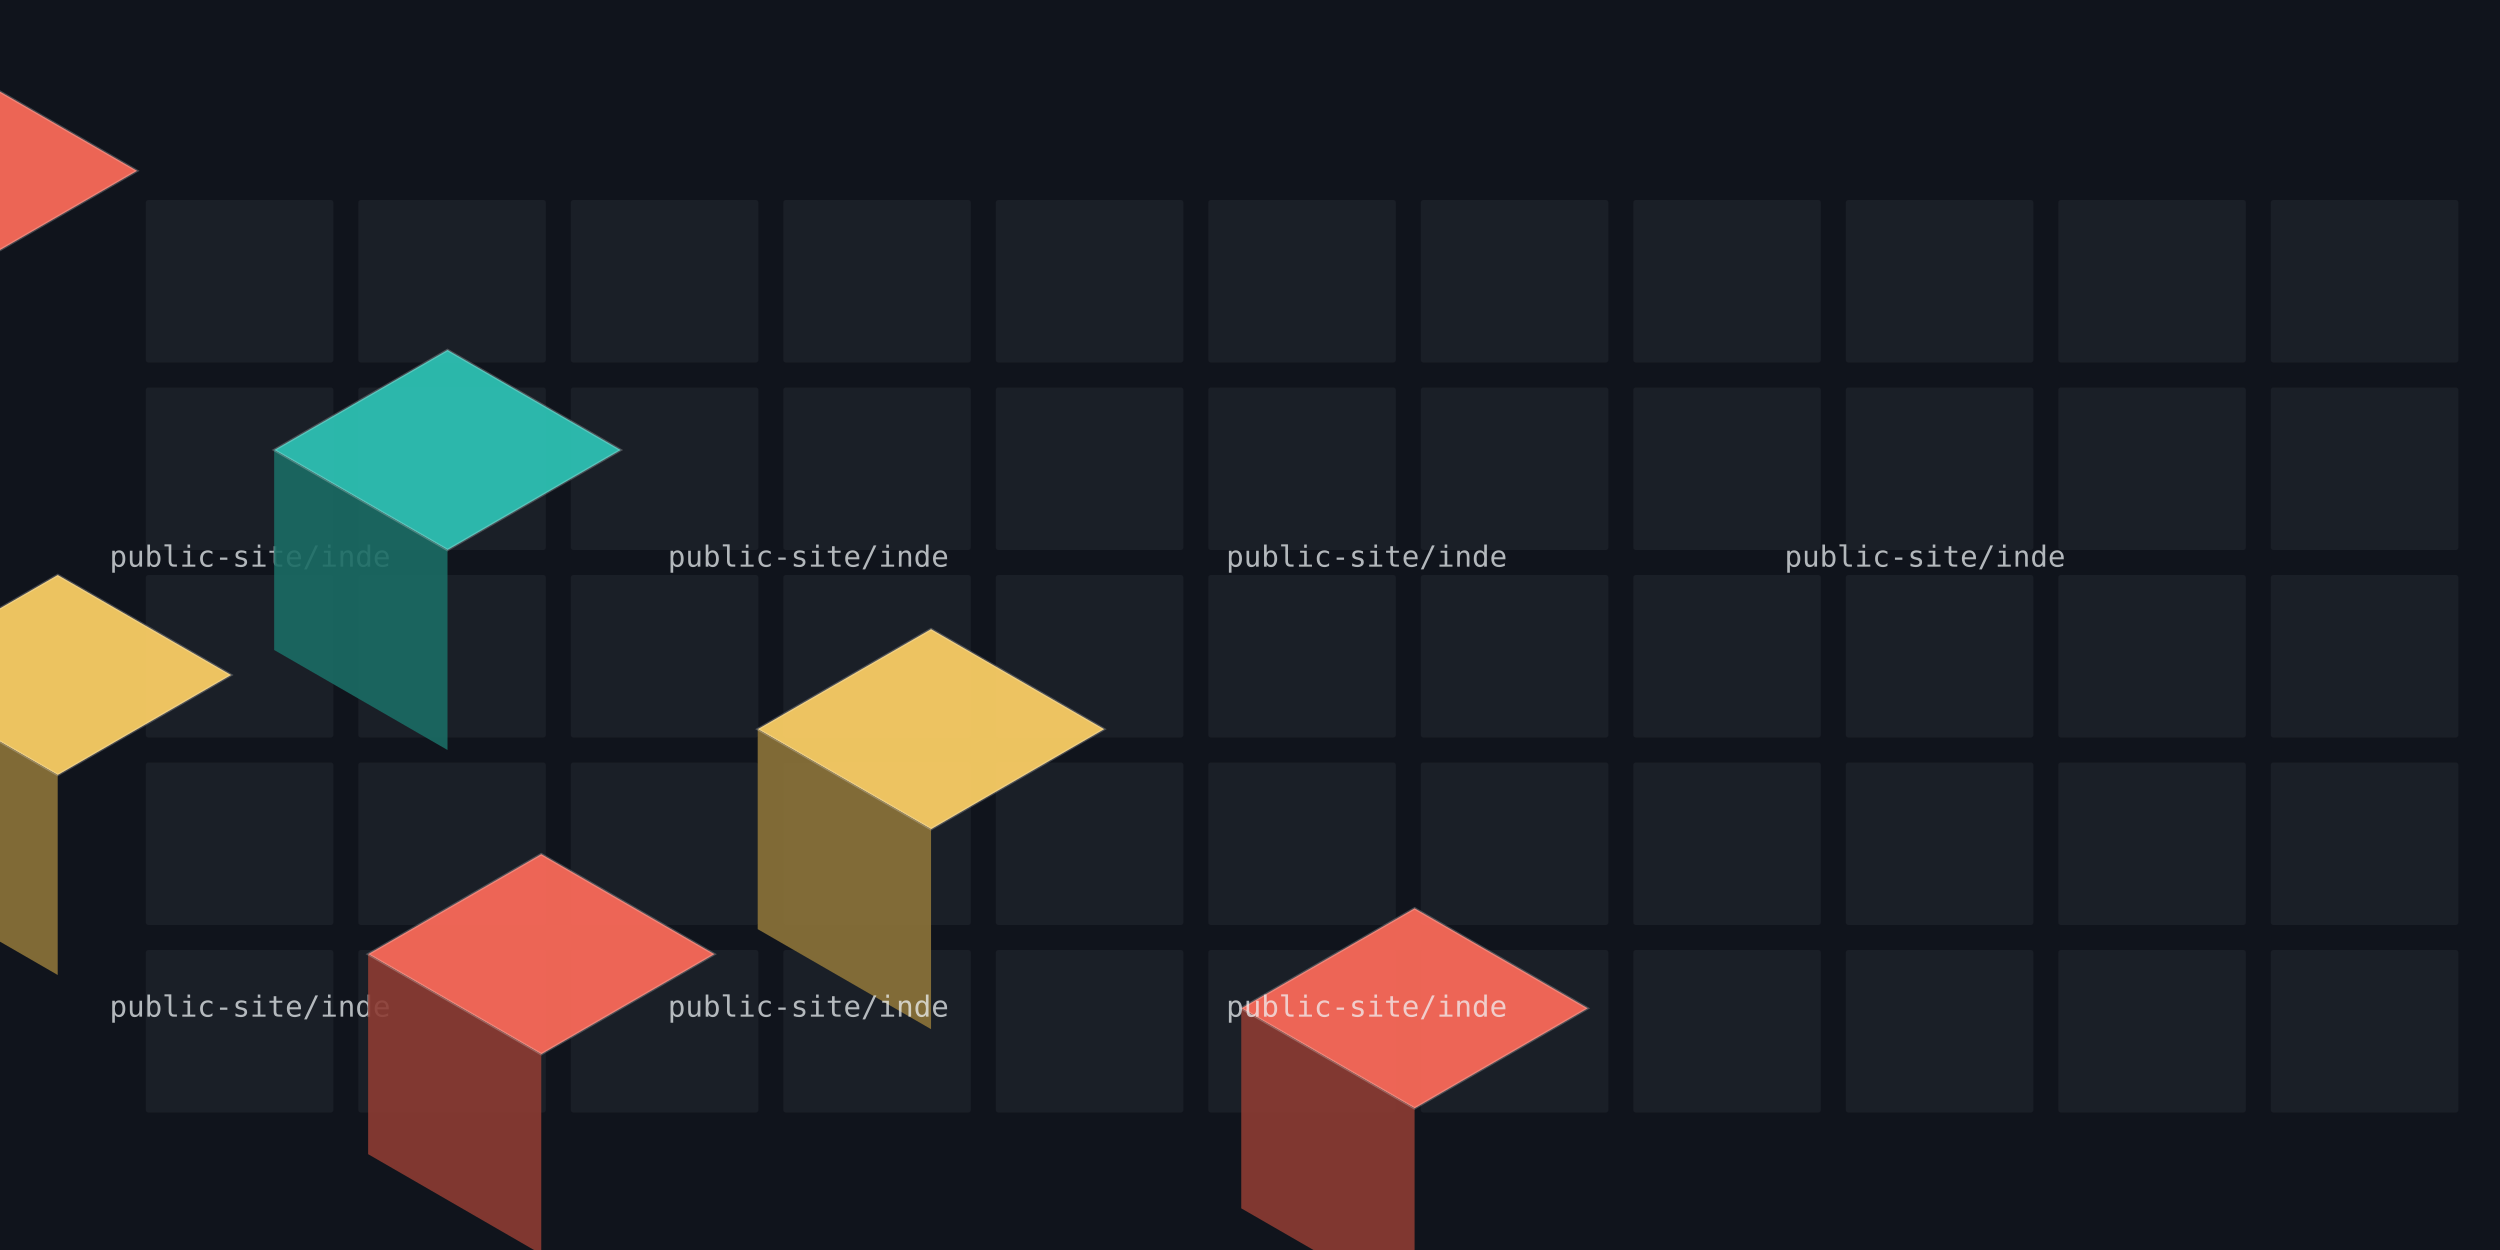
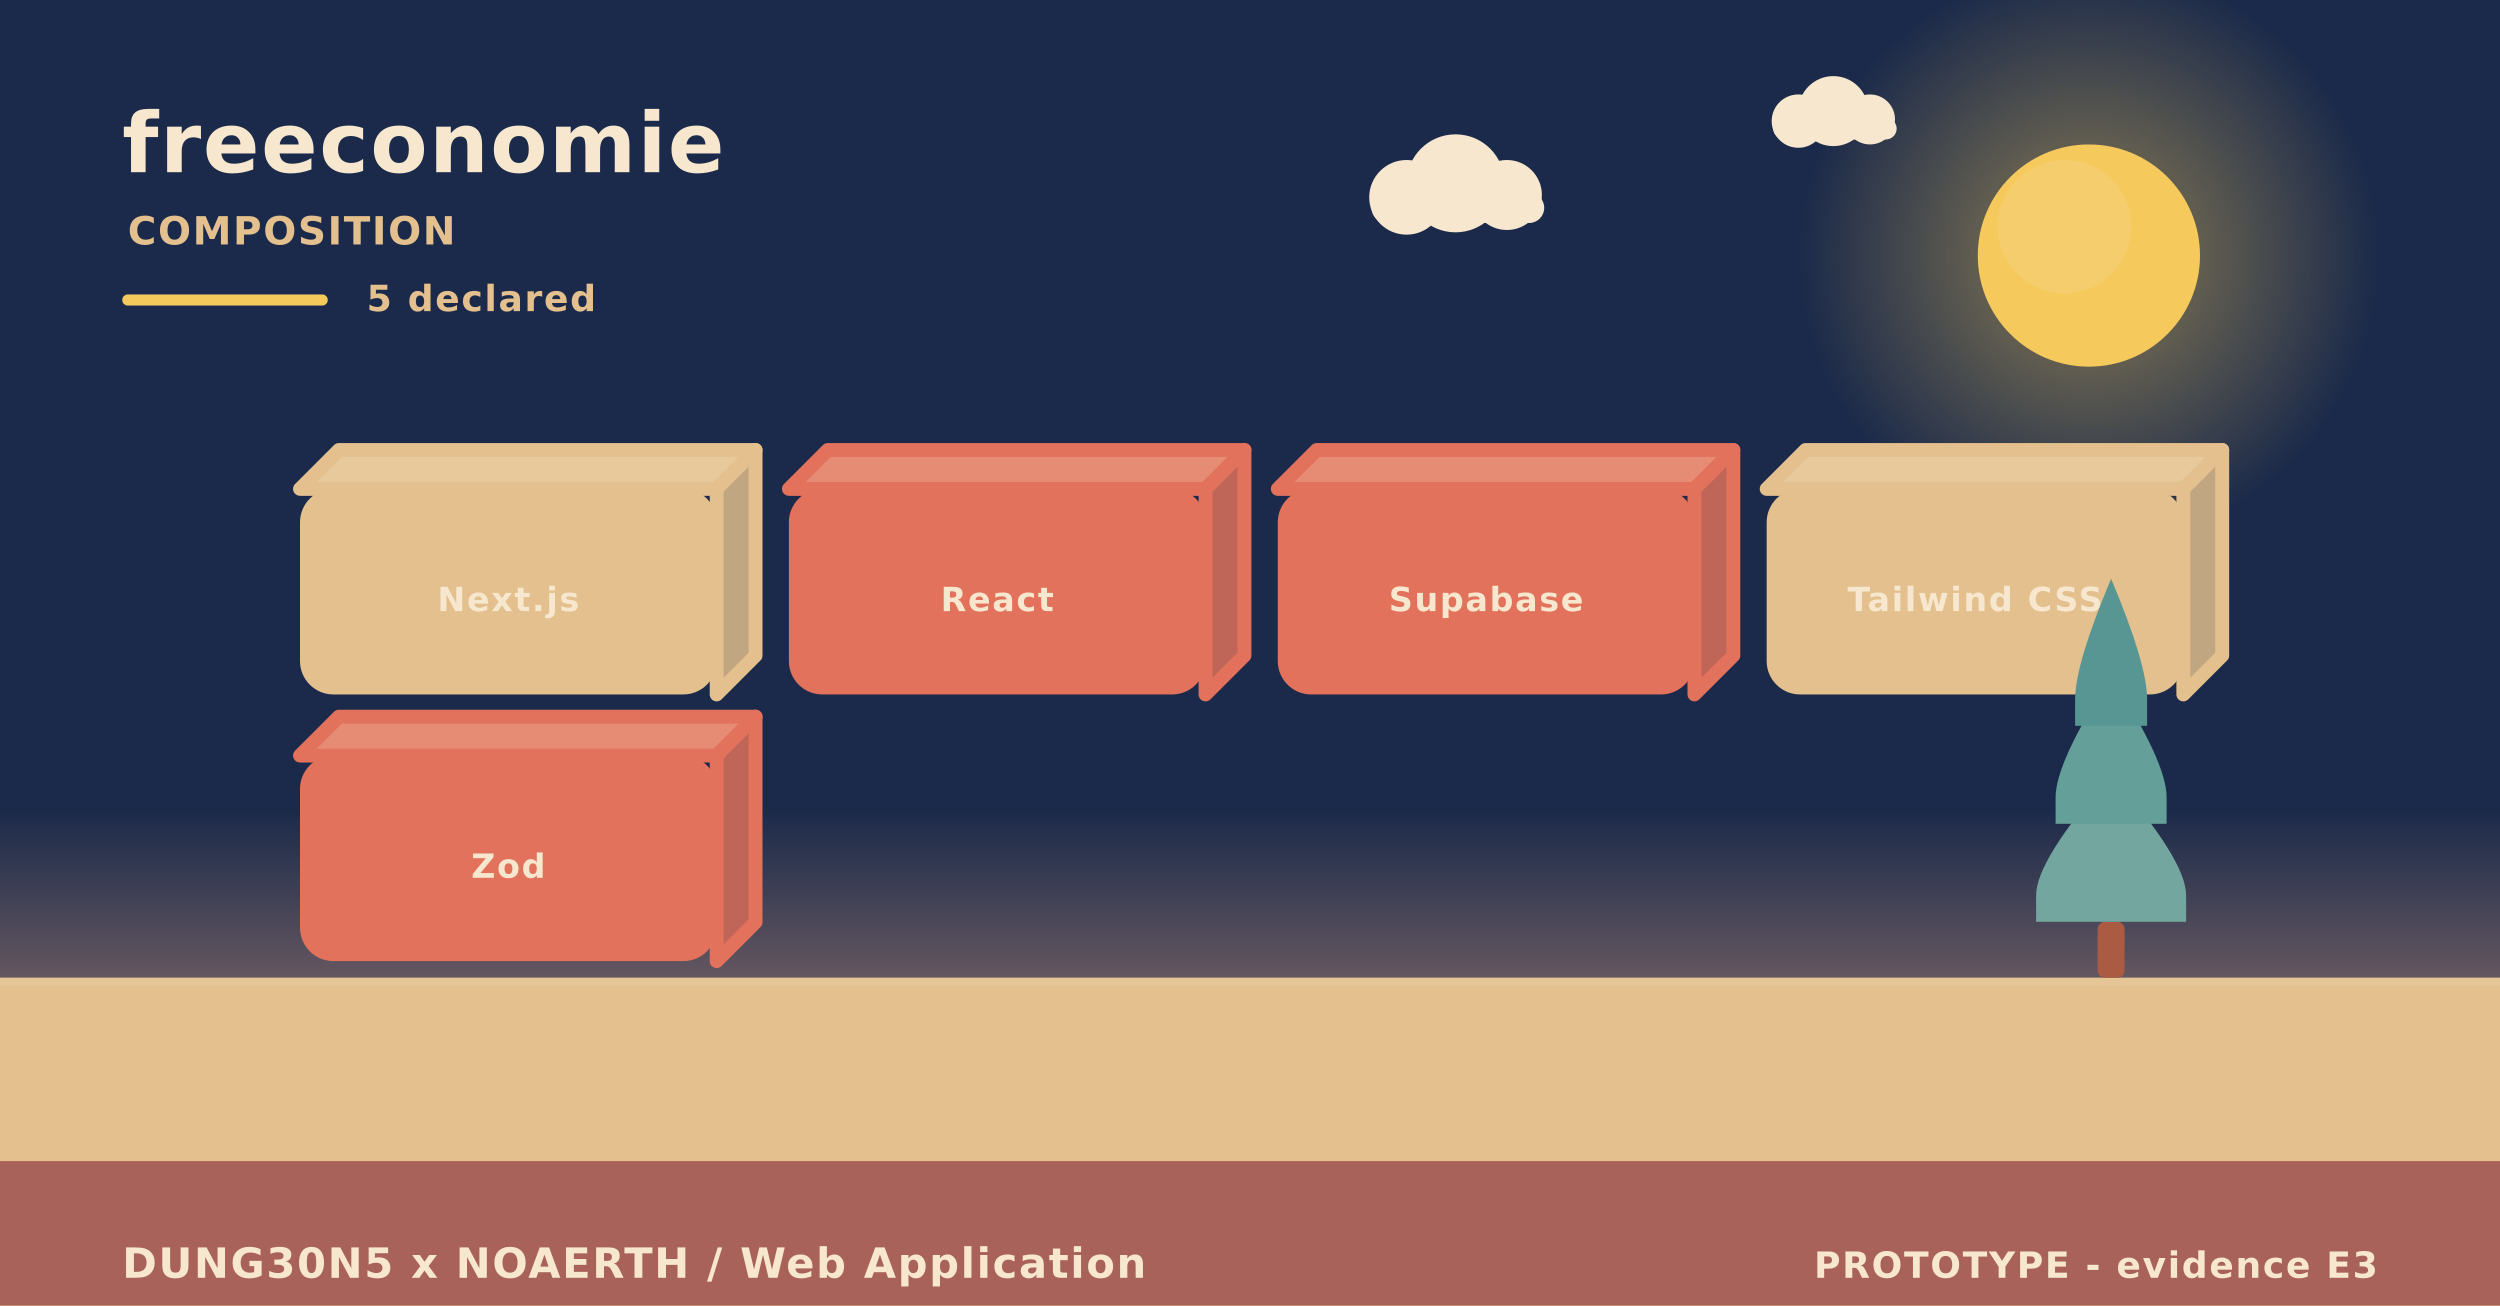
- <svg xmlns="http://www.w3.org/2000/svg" viewBox="0 0 1200 600" width="1200" height="600" role="img" aria-label="freeconomie component map">
-   <rect width="1200" height="600" fill="#10141c" />
-   <defs>
-     <linearGradient id="gc" x1="0" y1="0" x2="1" y2="1">
-       <stop offset="0%" stop-color="#ff6b5a" />
-       <stop offset="100%" stop-color="#2ec4b6" />
-     </linearGradient>
-   </defs>
-   <rect x="70.00" y="96.00" width="90.00" height="78.00" rx="1.20" fill="#f2f5f9" opacity="0.05" />
-   <rect x="172.00" y="96.00" width="90.00" height="78.00" rx="1.20" fill="#f2f5f9" opacity="0.05" />
-   <rect x="274.00" y="96.00" width="90.00" height="78.00" rx="1.20" fill="#f2f5f9" opacity="0.05" />
-   <rect x="376.00" y="96.00" width="90.00" height="78.00" rx="1.20" fill="#f2f5f9" opacity="0.05" />
-   <rect x="478.00" y="96.00" width="90.00" height="78.00" rx="1.20" fill="#f2f5f9" opacity="0.05" />
-   <rect x="580.00" y="96.00" width="90.00" height="78.00" rx="1.20" fill="#f2f5f9" opacity="0.05" />
-   <rect x="682.00" y="96.00" width="90.00" height="78.00" rx="1.20" fill="#f2f5f9" opacity="0.05" />
-   <rect x="784.00" y="96.00" width="90.00" height="78.00" rx="1.20" fill="#f2f5f9" opacity="0.05" />
-   <rect x="886.00" y="96.00" width="90.00" height="78.00" rx="1.20" fill="#f2f5f9" opacity="0.05" />
-   <rect x="988.00" y="96.00" width="90.00" height="78.00" rx="1.20" fill="#f2f5f9" opacity="0.05" />
-   <rect x="1090.00" y="96.00" width="90.00" height="78.00" rx="1.20" fill="#f2f5f9" opacity="0.05" />
-   <rect x="70.00" y="186.00" width="90.00" height="78.00" rx="1.20" fill="#f2f5f9" opacity="0.05" />
-   <rect x="172.00" y="186.00" width="90.00" height="78.00" rx="1.20" fill="#f2f5f9" opacity="0.05" />
-   <rect x="274.00" y="186.00" width="90.00" height="78.00" rx="1.20" fill="#f2f5f9" opacity="0.05" />
-   <rect x="376.00" y="186.00" width="90.00" height="78.00" rx="1.20" fill="#f2f5f9" opacity="0.05" />
-   <rect x="478.00" y="186.00" width="90.00" height="78.00" rx="1.20" fill="#f2f5f9" opacity="0.05" />
-   <rect x="580.00" y="186.00" width="90.00" height="78.00" rx="1.20" fill="#f2f5f9" opacity="0.05" />
-   <rect x="682.00" y="186.00" width="90.00" height="78.00" rx="1.20" fill="#f2f5f9" opacity="0.05" />
-   <rect x="784.00" y="186.00" width="90.00" height="78.00" rx="1.20" fill="#f2f5f9" opacity="0.05" />
-   <rect x="886.00" y="186.00" width="90.00" height="78.00" rx="1.20" fill="#f2f5f9" opacity="0.05" />
-   <rect x="988.00" y="186.00" width="90.00" height="78.00" rx="1.20" fill="#f2f5f9" opacity="0.05" />
-   <rect x="1090.00" y="186.00" width="90.00" height="78.00" rx="1.20" fill="#f2f5f9" opacity="0.05" />
-   <rect x="70.00" y="276.00" width="90.00" height="78.00" rx="1.20" fill="#f2f5f9" opacity="0.05" />
-   <rect x="172.00" y="276.00" width="90.00" height="78.00" rx="1.20" fill="#f2f5f9" opacity="0.05" />
-   <rect x="274.00" y="276.00" width="90.00" height="78.00" rx="1.20" fill="#f2f5f9" opacity="0.05" />
-   <rect x="376.00" y="276.00" width="90.00" height="78.00" rx="1.20" fill="#f2f5f9" opacity="0.05" />
-   <rect x="478.00" y="276.00" width="90.00" height="78.00" rx="1.20" fill="#f2f5f9" opacity="0.05" />
-   <rect x="580.00" y="276.00" width="90.00" height="78.00" rx="1.20" fill="#f2f5f9" opacity="0.05" />
-   <rect x="682.00" y="276.00" width="90.00" height="78.00" rx="1.20" fill="#f2f5f9" opacity="0.05" />
-   <rect x="784.00" y="276.00" width="90.00" height="78.00" rx="1.20" fill="#f2f5f9" opacity="0.05" />
-   <rect x="886.00" y="276.00" width="90.00" height="78.00" rx="1.20" fill="#f2f5f9" opacity="0.05" />
-   <rect x="988.00" y="276.00" width="90.00" height="78.00" rx="1.20" fill="#f2f5f9" opacity="0.05" />
-   <rect x="1090.00" y="276.00" width="90.00" height="78.00" rx="1.20" fill="#f2f5f9" opacity="0.05" />
-   <rect x="70.00" y="366.00" width="90.00" height="78.00" rx="1.20" fill="#f2f5f9" opacity="0.05" />
-   <rect x="172.00" y="366.00" width="90.00" height="78.00" rx="1.20" fill="#f2f5f9" opacity="0.05" />
-   <rect x="274.00" y="366.00" width="90.00" height="78.00" rx="1.20" fill="#f2f5f9" opacity="0.05" />
-   <rect x="376.00" y="366.00" width="90.00" height="78.00" rx="1.20" fill="#f2f5f9" opacity="0.05" />
-   <rect x="478.00" y="366.00" width="90.00" height="78.00" rx="1.20" fill="#f2f5f9" opacity="0.05" />
-   <rect x="580.00" y="366.00" width="90.00" height="78.00" rx="1.20" fill="#f2f5f9" opacity="0.05" />
-   <rect x="682.00" y="366.00" width="90.00" height="78.00" rx="1.20" fill="#f2f5f9" opacity="0.05" />
-   <rect x="784.00" y="366.00" width="90.00" height="78.00" rx="1.20" fill="#f2f5f9" opacity="0.05" />
-   <rect x="886.00" y="366.00" width="90.00" height="78.00" rx="1.20" fill="#f2f5f9" opacity="0.05" />
-   <rect x="988.00" y="366.00" width="90.00" height="78.00" rx="1.20" fill="#f2f5f9" opacity="0.05" />
-   <rect x="1090.00" y="366.00" width="90.00" height="78.00" rx="1.20" fill="#f2f5f9" opacity="0.05" />
-   <rect x="70.00" y="456.00" width="90.00" height="78.00" rx="1.20" fill="#f2f5f9" opacity="0.05" />
-   <rect x="172.00" y="456.00" width="90.00" height="78.00" rx="1.20" fill="#f2f5f9" opacity="0.05" />
-   <rect x="274.00" y="456.00" width="90.00" height="78.00" rx="1.20" fill="#f2f5f9" opacity="0.05" />
-   <rect x="376.00" y="456.00" width="90.00" height="78.00" rx="1.20" fill="#f2f5f9" opacity="0.05" />
-   <rect x="478.00" y="456.00" width="90.00" height="78.00" rx="1.20" fill="#f2f5f9" opacity="0.05" />
-   <rect x="580.00" y="456.00" width="90.00" height="78.00" rx="1.20" fill="#f2f5f9" opacity="0.05" />
-   <rect x="682.00" y="456.00" width="90.00" height="78.00" rx="1.20" fill="#f2f5f9" opacity="0.05" />
-   <rect x="784.00" y="456.00" width="90.00" height="78.00" rx="1.20" fill="#f2f5f9" opacity="0.05" />
-   <rect x="886.00" y="456.00" width="90.00" height="78.00" rx="1.20" fill="#f2f5f9" opacity="0.05" />
-   <rect x="988.00" y="456.00" width="90.00" height="78.00" rx="1.20" fill="#f2f5f9" opacity="0.05" />
-   <rect x="1090.00" y="456.00" width="90.00" height="78.00" rx="1.20" fill="#f2f5f9" opacity="0.05" />
-   <g transform="rotate(0 120 140)">
-     <polygon points="-17.3,34.0 65.8,82.0 -17.3,130.0 -100.5,82.0" fill="#ff6b5a" opacity="0.92" />
-     <polygon points="-100.5,82.0 -17.3,130.0 -17.3,226.0 -100.5,178.0" fill="#8c3b32" opacity="0.9" />
-     <polygon points="-17.3,34.0 65.8,82.0 -17.3,130.0 -100.5,82.0" fill="none" stroke="rgba(255,255,255,0.220)" stroke-width="1.2" />
-     <animateTransform attributeName="transform" type="rotate" values="-32.0 0.00 0.00 0.0 0.00 0.00" dur="7.5s" begin="0.0s" repeatCount="indefinite" />
+ <svg xmlns="http://www.w3.org/2000/svg" width="900" height="470" viewBox="0 0 900 470" role="img" aria-label="freeconomie - how it is composed">
+   <linearGradient id="skyc" x1="0" y1="0" x2="0" y2="1">
+     <stop offset="0" stop-color="#1b2a4a" />
+     <stop offset="0.62" stop-color="#1b2a4a" />
+     <stop offset="1" stop-color="#f3ad8a" />
+   </linearGradient>
+   <rect width="900" height="470" fill="url(#skyc)" />
+   <radialGradient id="sunc">
+     <stop offset="0.35" stop-color="#f5c95c" stop-opacity="0.34" />
+     <stop offset="1" stop-color="#f5c95c" stop-opacity="0" />
+   </radialGradient>
+   <circle cx="752" cy="92" r="104" fill="url(#sunc)" />
+   <circle cx="752" cy="92" r="40" fill="#f5c95c" />
+   <circle cx="743.2" cy="81.6" r="24" fill="#f5d27e" opacity="0.5" />
+   <g>
+     <circle cx="524" cy="66" r="17.64" fill="#f6e7ce" />
+     <circle cx="506.36" cy="71.04" r="13.44" fill="#f6e7ce" />
+     <circle cx="542.48" cy="70.2" r="12.6" fill="#f6e7ce" />
+     <rect x="493.76" y="69.36" width="62.16" height="10.92" rx="5.46" fill="#f6e7ce" />
+     <animateTransform attributeName="transform" type="translate" values="0 0;24 0;0 0" dur="36s" begin="0s" repeatCount="indefinite" />
  </g>
-   <text x="120" y="272" font-family="ui-monospace,Menlo,monospace" font-size="14" fill="rgba(242,245,249,0.720)" text-anchor="middle">public-site/inde</text>
-   <g transform="rotate(0 388 140)">
-     <polygon points="214.8,168.0 297.9,216.0 214.8,264.0 131.6,216.0" fill="#2ec4b6" opacity="0.92" />
-     <polygon points="131.6,216.0 214.8,264.0 214.8,360.0 131.6,312.0" fill="#196c64" opacity="0.9" />
-     <polygon points="214.8,168.0 297.9,216.0 214.8,264.0 131.6,216.0" fill="none" stroke="rgba(255,255,255,0.220)" stroke-width="1.2" />
-     <animateTransform attributeName="transform" type="rotate" values="-32.0 0.00 0.00 0.0 0.00 0.00" dur="7.5s" begin="0.4s" repeatCount="indefinite" />
+   <g>
+     <circle cx="660" cy="40" r="12.6" fill="#f6e7ce" />
+     <circle cx="647.4" cy="43.6" r="9.6" fill="#f6e7ce" />
+     <circle cx="673.2" cy="43" r="9" fill="#f6e7ce" />
+     <rect x="638.4" y="42.4" width="44.4" height="7.8" rx="3.9" fill="#f6e7ce" />
+     <animateTransform attributeName="transform" type="translate" values="0 0;-18 0;0 0" dur="46s" begin="3s" repeatCount="indefinite" />
  </g>
-   <text x="388" y="272" font-family="ui-monospace,Menlo,monospace" font-size="14" fill="rgba(242,245,249,0.720)" text-anchor="middle">public-site/inde</text>
-   <g transform="rotate(0 656 140)">
-     <polygon points="446.9,302.0 530.0,350.0 446.9,398.0 363.7,350.0" fill="#ffd166" opacity="0.92" />
-     <polygon points="363.7,350.0 446.9,398.0 446.9,494.0 363.7,446.0" fill="#8c7338" opacity="0.9" />
-     <polygon points="446.9,302.0 530.0,350.0 446.9,398.0 363.7,350.0" fill="none" stroke="rgba(255,255,255,0.220)" stroke-width="1.2" />
-     <animateTransform attributeName="transform" type="rotate" values="-32.0 0.00 0.00 0.0 0.00 0.00" dur="7.5s" begin="0.8s" repeatCount="indefinite" />
+   <rect x="0" y="352" width="900" height="118" fill="#e3c08d" />
+   <rect x="0" y="352" width="900" height="3" fill="#e6c596" />
+   <text x="44" y="62" font-family="Verdana,DejaVu Sans,sans-serif" font-size="30" font-weight="700" letter-spacing="0.6" fill="#f6e7ce" text-anchor="start">freeconomie</text>
+   <text x="46" y="88" font-family="Verdana,DejaVu Sans,sans-serif" font-size="14" font-weight="700" letter-spacing="0.6" fill="#e3c08d" text-anchor="start">COMPOSITION</text>
+   <rect x="44" y="106" width="74" height="4" rx="2" fill="#f5c95c" />
+   <text x="132" y="112" font-family="Verdana,DejaVu Sans,sans-serif" font-size="13" font-weight="700" letter-spacing="0.6" fill="#e3c08d" text-anchor="start">5 declared</text>
+   <g>
+     <path d="M108,176 L258,176 L272,162 L122,162 Z" fill="#e7c99b" stroke="#e3c08d" stroke-width="5" stroke-linejoin="round" />
+     <path d="M258,176 L272,162 L272,236 L258,250 Z" fill="#c1a682" stroke="#e3c08d" stroke-width="5" stroke-linejoin="round" />
+     <rect x="108" y="176" width="150" height="74" rx="12" fill="#e3c08d" />
+     <animateTransform attributeName="transform" type="translate" values="0 10;0 0" dur="0.75s" begin="0s" fill="freeze" />
  </g>
-   <text x="656" y="272" font-family="ui-monospace,Menlo,monospace" font-size="14" fill="rgba(242,245,249,0.720)" text-anchor="middle">public-site/inde</text>
-   <g transform="rotate(0 924 140)">
-     <polygon points="679.0,436.0 762.1,484.0 679.0,532.0 595.8,484.0" fill="#ff6b5a" opacity="0.92" />
-     <polygon points="595.8,484.0 679.0,532.0 679.0,628.0 595.8,580.0" fill="#8c3b32" opacity="0.9" />
-     <polygon points="679.0,436.0 762.1,484.0 679.0,532.0 595.8,484.0" fill="none" stroke="rgba(255,255,255,0.220)" stroke-width="1.2" />
-     <animateTransform attributeName="transform" type="rotate" values="-32.0 0.00 0.00 0.0 0.00 0.00" dur="7.5s" begin="1.2s" repeatCount="indefinite" />
+   <text x="183" y="220" font-family="Verdana,DejaVu Sans,sans-serif" font-size="12" font-weight="700" letter-spacing="0.6" fill="#f6e7ce" text-anchor="middle">Next.js</text>
+   <g>
+     <path d="M284,176 L434,176 L448,162 L298,162 Z" fill="#e68c74" stroke="#e2725b" stroke-width="5" stroke-linejoin="round" />
+     <path d="M434,176 L448,162 L448,236 L434,250 Z" fill="#c06658" stroke="#e2725b" stroke-width="5" stroke-linejoin="round" />
+     <rect x="284" y="176" width="150" height="74" rx="12" fill="#e2725b" />
+     <animateTransform attributeName="transform" type="translate" values="0 10;0 0" dur="0.75s" begin="0.16s" fill="freeze" />
  </g>
-   <text x="924" y="272" font-family="ui-monospace,Menlo,monospace" font-size="14" fill="rgba(242,245,249,0.720)" text-anchor="middle">public-site/inde</text>
-   <g transform="rotate(0 120 356)">
-     <polygon points="-204.4,142.0 -121.2,190.0 -204.4,238.0 -287.5,190.0" fill="#2ec4b6" opacity="0.92" />
-     <polygon points="-287.5,190.0 -204.4,238.0 -204.4,334.0 -287.5,286.0" fill="#196c64" opacity="0.9" />
-     <polygon points="-204.4,142.0 -121.2,190.0 -204.4,238.0 -287.5,190.0" fill="none" stroke="rgba(255,255,255,0.220)" stroke-width="1.2" />
-     <animateTransform attributeName="transform" type="rotate" values="-32.0 0.00 0.00 0.0 0.00 0.00" dur="7.5s" begin="1.6s" repeatCount="indefinite" />
+   <text x="359" y="220" font-family="Verdana,DejaVu Sans,sans-serif" font-size="12" font-weight="700" letter-spacing="0.6" fill="#f6e7ce" text-anchor="middle">React</text>
+   <g>
+     <path d="M460,176 L610,176 L624,162 L474,162 Z" fill="#e68c74" stroke="#e2725b" stroke-width="5" stroke-linejoin="round" />
+     <path d="M610,176 L624,162 L624,236 L610,250 Z" fill="#c06658" stroke="#e2725b" stroke-width="5" stroke-linejoin="round" />
+     <rect x="460" y="176" width="150" height="74" rx="12" fill="#e2725b" />
+     <animateTransform attributeName="transform" type="translate" values="0 10;0 0" dur="0.75s" begin="0.32s" fill="freeze" />
  </g>
-   <text x="120" y="488" font-family="ui-monospace,Menlo,monospace" font-size="14" fill="rgba(242,245,249,0.720)" text-anchor="middle">public-site/inde</text>
-   <g transform="rotate(0 388 356)">
-     <polygon points="27.7,276.0 110.9,324.0 27.7,372.0 -55.4,324.0" fill="#ffd166" opacity="0.92" />
-     <polygon points="-55.4,324.0 27.7,372.0 27.7,468.0 -55.4,420.0" fill="#8c7338" opacity="0.9" />
-     <polygon points="27.7,276.0 110.9,324.0 27.7,372.0 -55.4,324.0" fill="none" stroke="rgba(255,255,255,0.220)" stroke-width="1.2" />
-     <animateTransform attributeName="transform" type="rotate" values="-32.0 0.00 0.00 0.0 0.00 0.00" dur="7.5s" begin="2.0s" repeatCount="indefinite" />
+   <text x="535" y="220" font-family="Verdana,DejaVu Sans,sans-serif" font-size="12" font-weight="700" letter-spacing="0.6" fill="#f6e7ce" text-anchor="middle">Supabase</text>
+   <g>
+     <path d="M636,176 L786,176 L800,162 L650,162 Z" fill="#e7c99b" stroke="#e3c08d" stroke-width="5" stroke-linejoin="round" />
+     <path d="M786,176 L800,162 L800,236 L786,250 Z" fill="#c1a682" stroke="#e3c08d" stroke-width="5" stroke-linejoin="round" />
+     <rect x="636" y="176" width="150" height="74" rx="12" fill="#e3c08d" />
+     <animateTransform attributeName="transform" type="translate" values="0 10;0 0" dur="0.75s" begin="0.48s" fill="freeze" />
  </g>
-   <text x="388" y="488" font-family="ui-monospace,Menlo,monospace" font-size="14" fill="rgba(242,245,249,0.720)" text-anchor="middle">public-site/inde</text>
-   <g transform="rotate(0 656 356)">
-     <polygon points="259.8,410.0 342.9,458.0 259.8,506.0 176.7,458.0" fill="#ff6b5a" opacity="0.92" />
-     <polygon points="176.7,458.0 259.8,506.0 259.8,602.0 176.7,554.0" fill="#8c3b32" opacity="0.9" />
-     <polygon points="259.8,410.0 342.9,458.0 259.8,506.0 176.7,458.0" fill="none" stroke="rgba(255,255,255,0.220)" stroke-width="1.2" />
-     <animateTransform attributeName="transform" type="rotate" values="-32.0 0.00 0.00 0.0 0.00 0.00" dur="7.5s" begin="2.4s" repeatCount="indefinite" />
+   <text x="711" y="220" font-family="Verdana,DejaVu Sans,sans-serif" font-size="12" font-weight="700" letter-spacing="0.6" fill="#f6e7ce" text-anchor="middle">Tailwind CSS</text>
+   <g>
+     <path d="M108,272 L258,272 L272,258 L122,258 Z" fill="#e68c74" stroke="#e2725b" stroke-width="5" stroke-linejoin="round" />
+     <path d="M258,272 L272,258 L272,332 L258,346 Z" fill="#c06658" stroke="#e2725b" stroke-width="5" stroke-linejoin="round" />
+     <rect x="108" y="272" width="150" height="74" rx="12" fill="#e2725b" />
+     <animateTransform attributeName="transform" type="translate" values="0 10;0 0" dur="0.75s" begin="0.64s" fill="freeze" />
  </g>
-   <text x="656" y="488" font-family="ui-monospace,Menlo,monospace" font-size="14" fill="rgba(242,245,249,0.720)" text-anchor="middle">public-site/inde</text>
+   <text x="183" y="316" font-family="Verdana,DejaVu Sans,sans-serif" font-size="12" font-weight="700" letter-spacing="0.6" fill="#f6e7ce" text-anchor="middle">Zod</text>
+   <rect x="755.14" y="331.84" width="9.72" height="20.16" rx="2.7" fill="#ac5b43" />
+   <path d="M760,278.92 Q733,309.61 733,322.31 Q733,331.84 733,331.84 L787,331.84 Q787,331.84 787,322.31 Q787,309.61 760,278.92 Z" fill="#74a6a0" />
+   <path d="M760,243.64 Q740.02,274.33 740.02,287.03 Q740.02,296.56 740.02,296.56 L779.98,296.56 Q779.98,296.56 779.98,287.03 Q779.98,274.33 760,243.64 Z" fill="#649f9a" />
+   <path d="M760,208.36 Q747.04,239.05 747.04,251.75 Q747.04,261.28 747.04,261.28 L772.96,261.28 Q772.96,261.28 772.96,251.75 Q772.96,239.05 760,208.36 Z" fill="#589694" />
+   <rect x="0" y="418" width="900" height="52" rx="0" fill="#a65c56" opacity="0.94" />
+   <text x="44" y="460" font-family="Verdana,DejaVu Sans,sans-serif" font-size="15" font-weight="700" letter-spacing="0.6" fill="#f6e7ce" text-anchor="start">DUNG30N5 x NOAERTH  /  Web Application</text>
+   <text x="856" y="460" font-family="Verdana,DejaVu Sans,sans-serif" font-size="13" font-weight="700" letter-spacing="0.6" fill="#f6e7ce" text-anchor="end">PROTOTYPE  -  evidence E3</text>
</svg>
